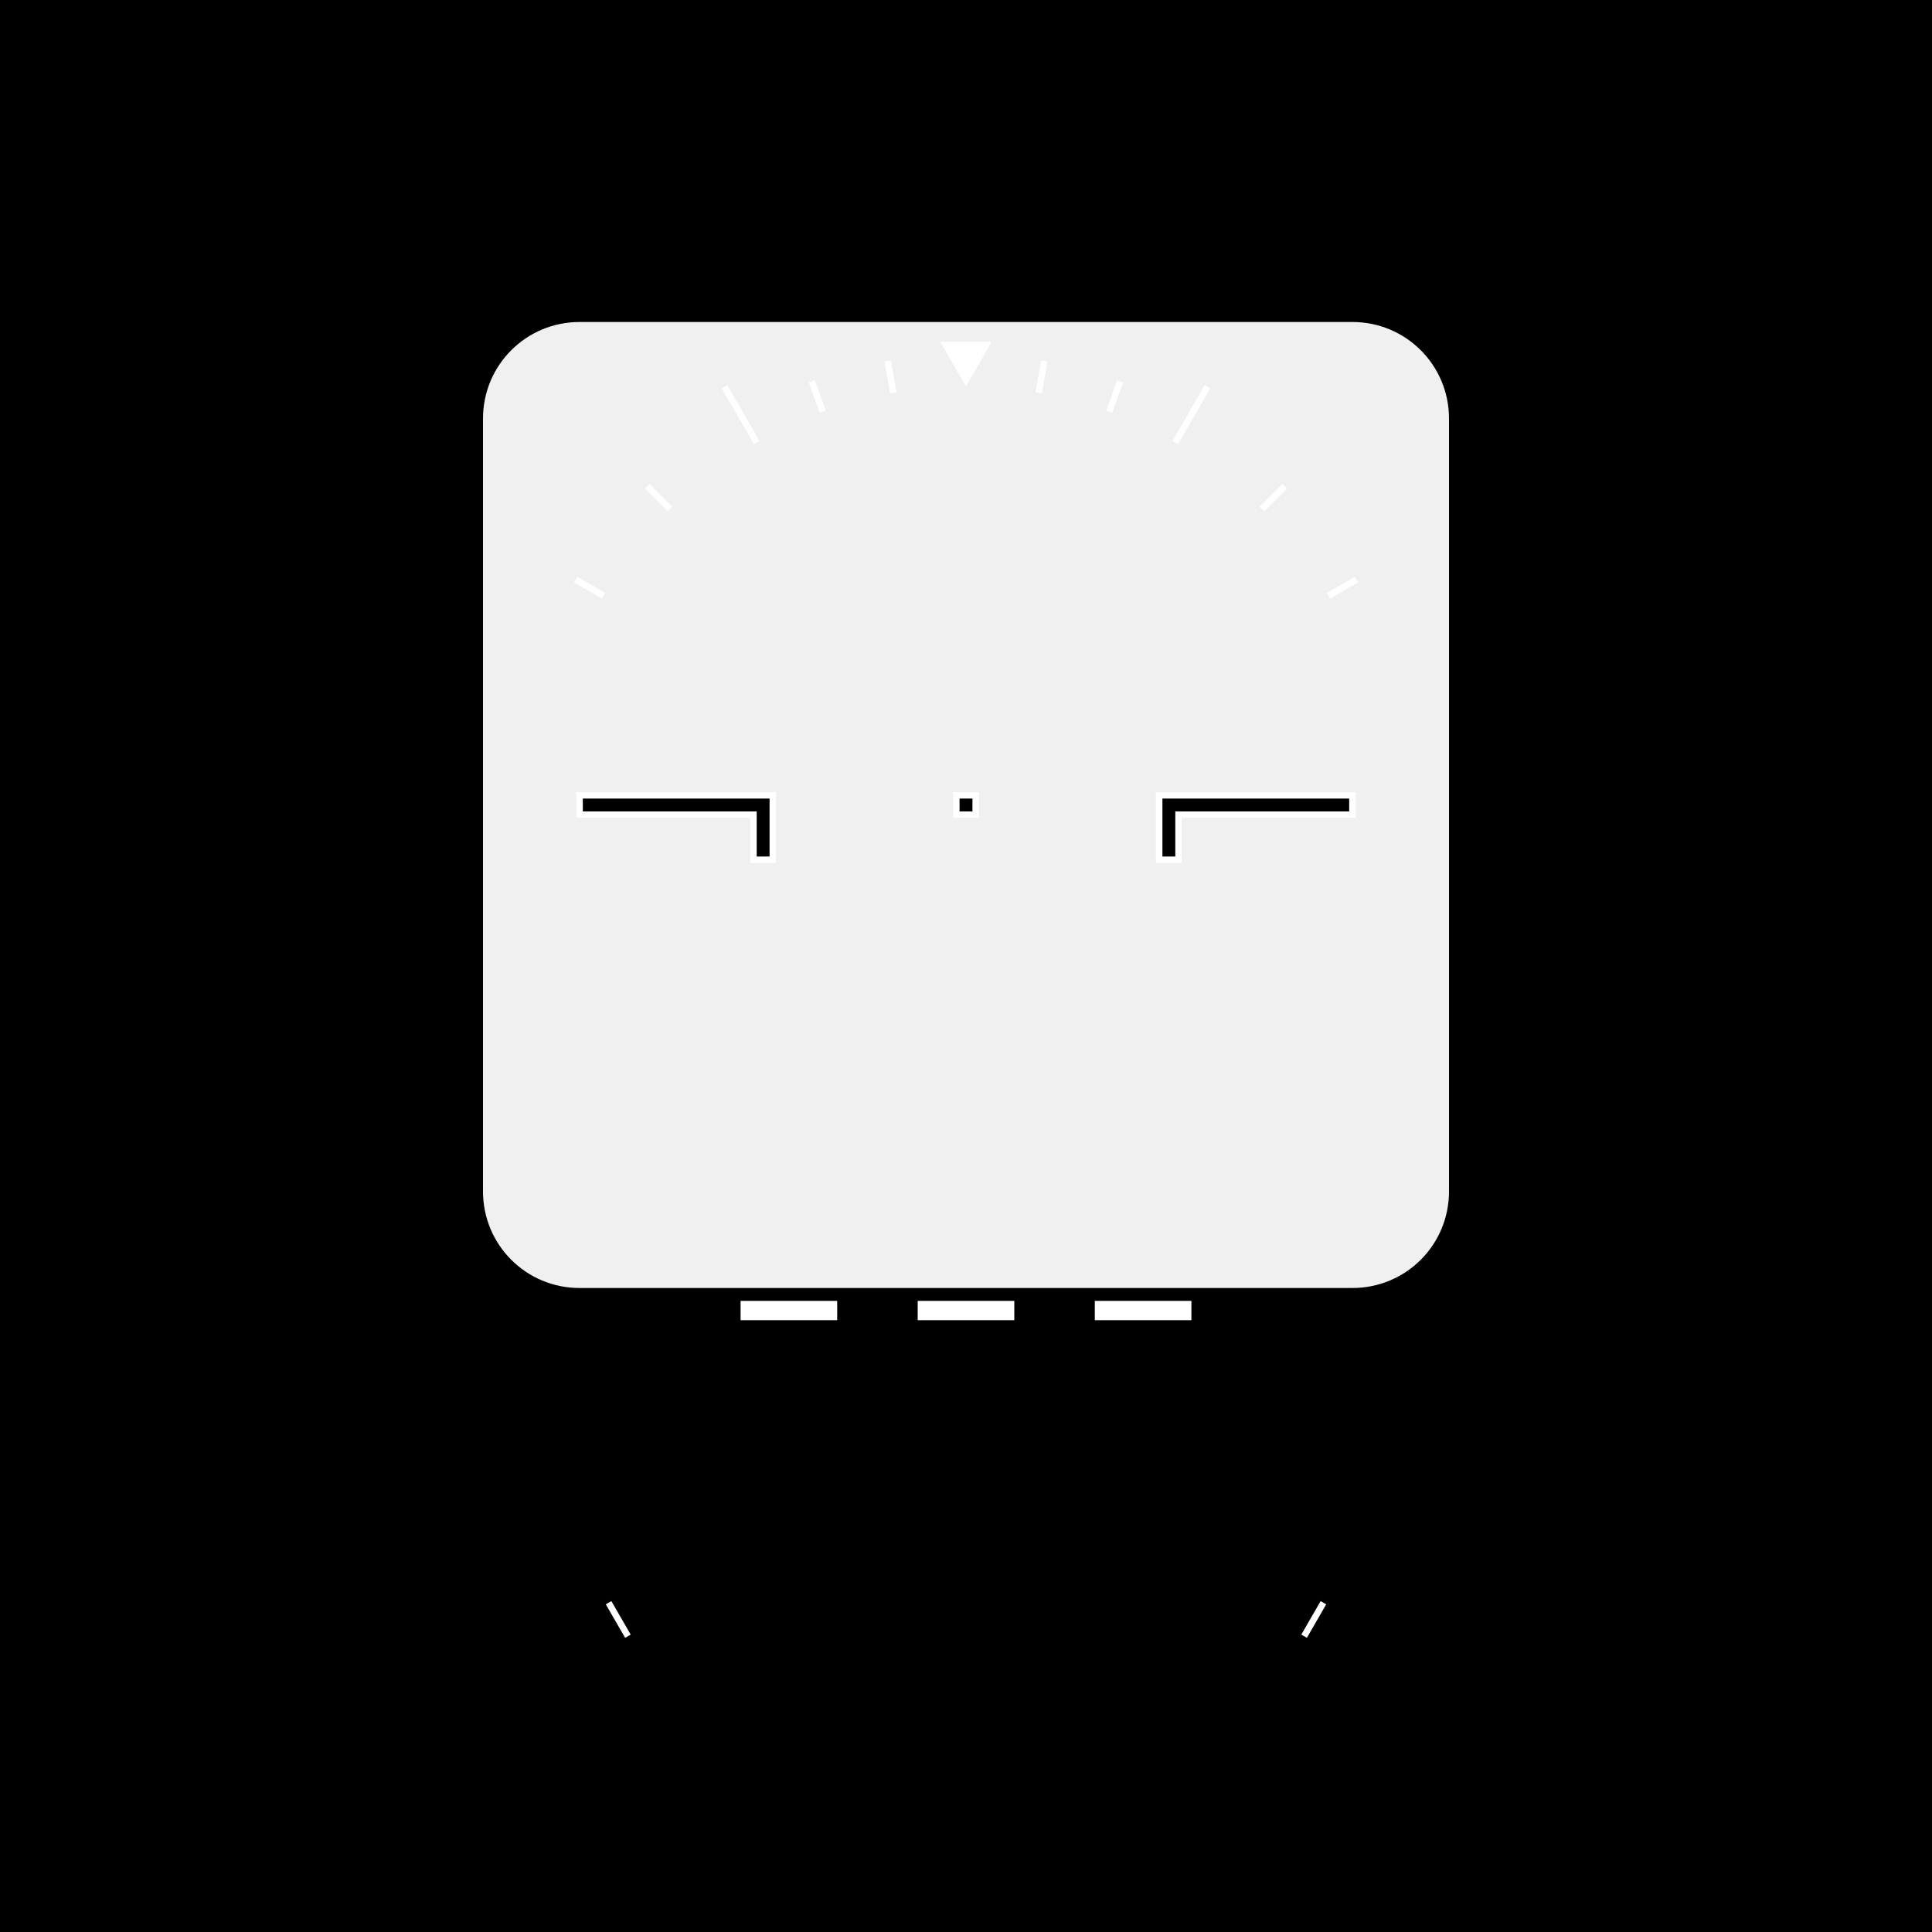
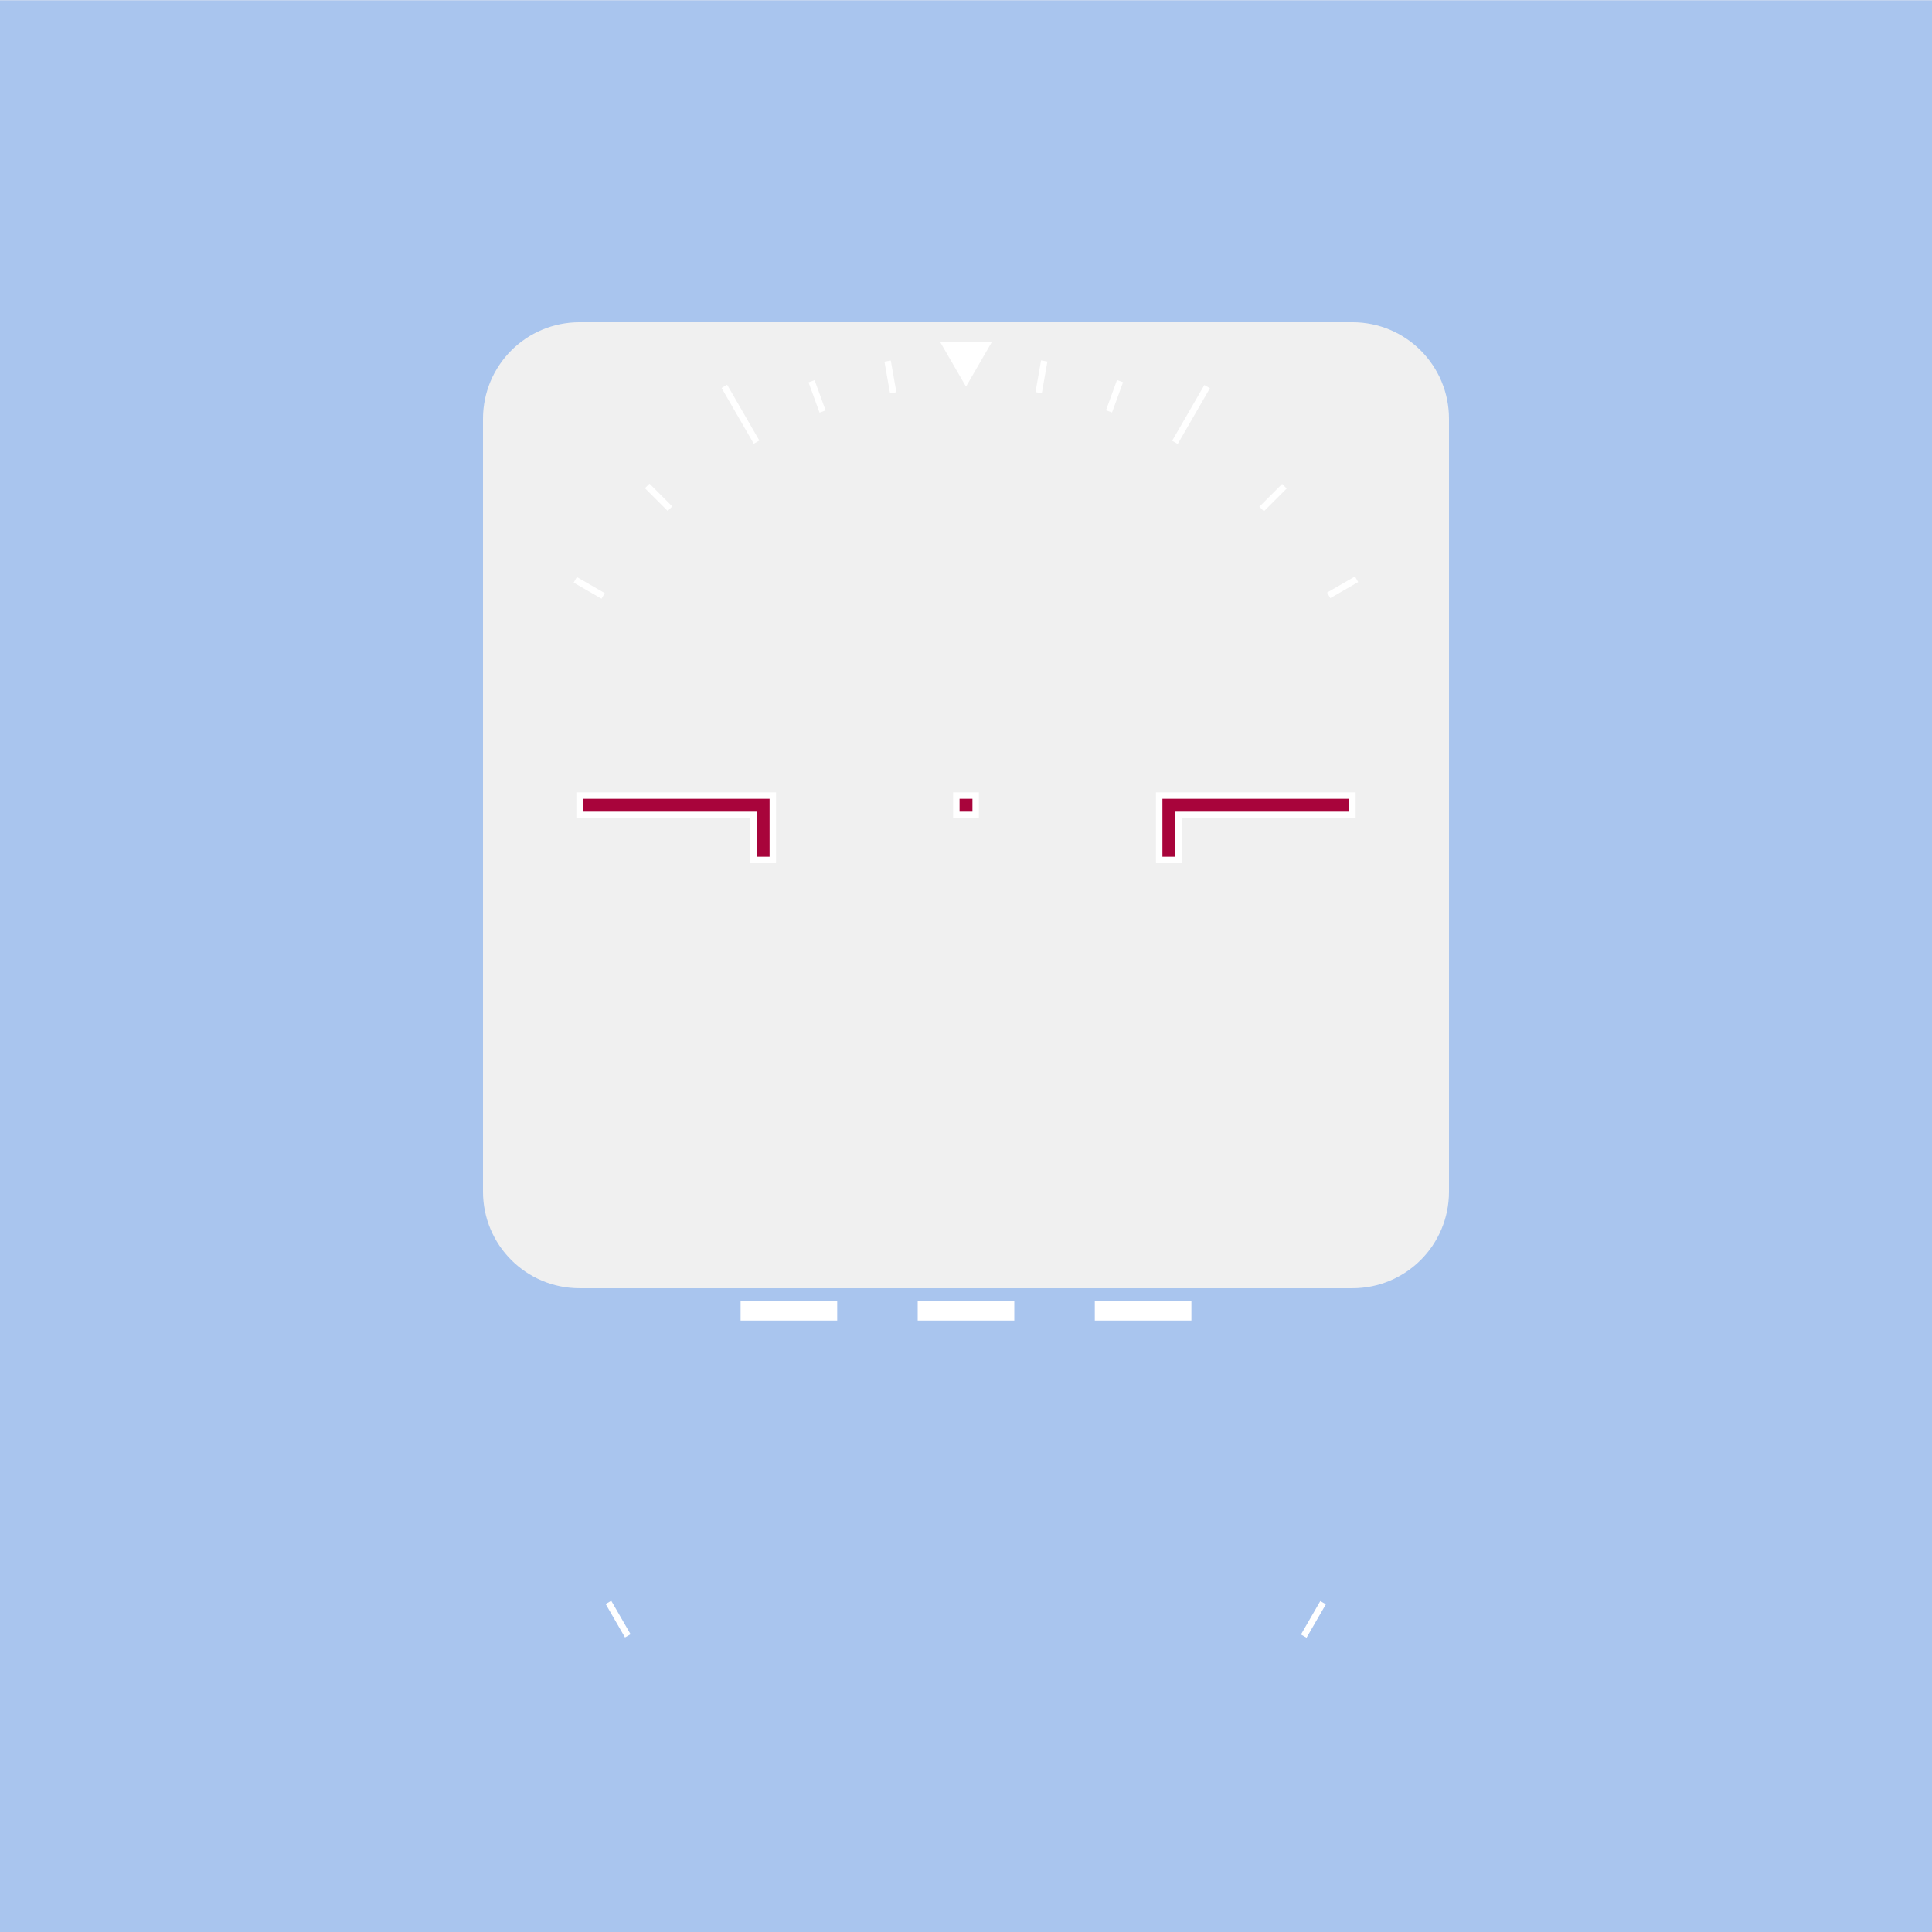
- <svg xmlns="http://www.w3.org/2000/svg" width="300" height="300" id="svg2" version="1.1">
-   <defs id="defs4" />
+ <svg xmlns="http://www.w3.org/2000/svg" version="1.1" id="svg2" x="0px" y="0px" width="300px" height="300px" viewBox="0 0 300 300" style="enable-background:new 0 0 300 300;" xml:space="preserve">
+   <style type="text/css">
+ 	.st0{fill:#A9C5EE;}
+ 	.st1{fill:#FFFFFF;}
+ 	.st2{fill:#A8043B;stroke:#FFFFFF;}
+ </style>
  <g id="layer1" transform="translate(0,-752.3622)">
    <g id="g3422" transform="translate(0,-10e-6)">
-       <path id="rect11308-0" d="m 0,752.362 0,300 300,0 0,-300 -300,0 z m 90,50 120,0 c 8.31,0 15,6.69 15,15 l 0,120 c 0,8.31 -6.69,15 -15,15 l -120,0 c -8.31,0 -15,-6.69 -15,-15 l 0,-120 c 0,-8.31 6.69,-15 15,-15 z" style="fill:#000000;fill-opacity:1;stroke:none" />
+       <path id="rect11308-0" class="st0" d="M0,752.4v300h300v-300H0z M90,802.4h120    c8.3,0,15,6.7,15,15v120c0,8.3-6.7,15-15,15H90c-8.3,0-15-6.7-15-15v-120C75,809.1,81.7,802.4,90,802.4z" />
      <g id="g3394">
        <g id="g3365">
-           <rect style="fill:#ffffff;fill-opacity:1;stroke:none" id="rect4330-8-3-2-0" width="1" height="6" x="-419.277" y="914.344" transform="matrix(0.8660254,-0.5,0.5,0.8660254,0,0)" />
-           <rect style="fill:#ffffff;fill-opacity:1;stroke:none" id="rect4330-8-3-2-6-9-4-7-6-3-9-4-5-0-1-8-1-8-8-5-2-8-5-6-9-0-6-3-6-0-2-2-0-5-9" width="1" height="6" x="678.085" y="764.344" transform="matrix(0.8660254,0.5,-0.5,0.8660254,0,0)" />
+           <rect id="rect4330-8-3-2-0" x="95.5" y="1000.8" transform="matrix(0.866 -0.5 0.5 0.866 -489.0542 182.4879)" class="st1" width="1" height="6">
+ 				</rect>
+           <rect id="rect4330-8-3-2-6-9-4-7-6-3-9-4-5-0-1-8-1-8-8-5-2-8-5-6-9-0-6-3-6-0-2-2-0-5-9" x="201" y="1003.3" transform="matrix(0.5 -0.866 0.866 0.5 -767.3435 678.5849)" class="st1" width="6" height="1">
+ 				</rect>
        </g>
        <g id="g3370">
-           <g transform="translate(-2e-5,20.00001)" id="g12155">
-             <g style="fill:#000000;fill-opacity:1;stroke:#ffffff;stroke-opacity:1" id="g4093-1" transform="translate(883,-76.5)">
-               <path id="rect4010-8" transform="translate(0,752.3622)" d="m -793,180 0,3 27,0 0,7 3,0 0,-7 0,-3 -3,0 -27,0 z" style="fill:#000000;fill-opacity:1;stroke:#ffffff;stroke-opacity:1" />
-               <path id="rect4010-4-7" transform="translate(0,752.3622)" d="m -703,180 0,3 0,7 3,0 0,-7 27,0 0,-3 -27,0 -3,0 z" style="fill:#000000;fill-opacity:1;stroke:#ffffff;stroke-opacity:1" />
+           <g id="g12155" transform="translate(-2e-5,20.00001)">
+             <g id="g4093-1" transform="translate(883,-76.5)">
+               <path id="rect4010-8" class="st2" d="M-793,932.4v3h27v7h3v-7v-3h-3H-793z" />
+               <path id="rect4010-4-7" class="st2" d="M-703,932.4v3v7h3v-7h27v-3h-27H-703z" />
            </g>
-             <rect style="fill:#000000;fill-opacity:1;stroke:#ffffff;stroke-opacity:1" id="rect4010-4-1-2-6-0" width="3" height="3" x="855.862" y="-151.5" transform="matrix(0,1,-1,0,0,0)" />
+             <rect id="rect4010-4-1-2-6-0" x="148.5" y="855.9" class="st2" width="3" height="3" />
          </g>
-           <g transform="matrix(1,0,0,1.5,-2e-5,-478.6811)" id="g3400">
-             <rect style="fill:#ffffff;fill-opacity:1;stroke:none" id="rect4111-8" width="15" height="2" x="142.5" y="955.362" />
-             <rect style="fill:#ffffff;fill-opacity:1;stroke:none" id="rect4111-0-9" width="15" height="2" x="115" y="955.362" />
-             <rect style="fill:#ffffff;fill-opacity:1;stroke:none" id="rect4111-9-6" width="15" height="2" x="170" y="955.362" />
+           <g id="g3400" transform="matrix(1,0,0,1.5,-2e-5,-478.6811)">
+             <rect id="rect4111-8" x="142.5" y="955.4" class="st1" width="15" height="2" />
+             <rect id="rect4111-0-9" x="115" y="955.4" class="st1" width="15" height="2" />
+             <rect id="rect4111-9-6" x="170" y="955.4" class="st1" width="15" height="2" />
          </g>
-           <g transform="translate(0,20.00001)" style="fill:#ffffff" id="g12107">
-             <path style="fill:#ffffff;fill-opacity:1;stroke:none" d="m 150,792.362 -4,-6.938 8,0 z" id="path3397-2-2" />
-             <g style="fill:#ffffff" id="g12095">
-               <rect transform="matrix(-0.1736482,0.9848077,-0.9848077,-0.1736482,0,0)" y="-297.101" x="748.29" height="1" width="5" id="rect11859" style="fill:#ffffff;fill-opacity:1;stroke:none" />
-               <rect transform="matrix(0.5,0.8660254,-0.8660254,0.5,0,0)" y="298.277" x="742.497" height="1" width="10" id="rect11859-9" style="fill:#ffffff;fill-opacity:1;stroke:none" />
-               <rect transform="matrix(-0.5,0.8660254,-0.8660254,-0.5,0,0)" y="-559.085" x="592.497" height="1" width="10" id="rect11859-90" style="fill:#ffffff;fill-opacity:1;stroke:none" />
-               <rect transform="matrix(0.1736482,0.9848077,-0.9848077,0.1736482,0,0)" y="0.658" x="800.384" height="1" width="5" id="rect11859-5" style="fill:#ffffff;fill-opacity:1;stroke:none" />
-               <rect transform="matrix(0.3420202,0.9396926,-0.9396926,0.3420202,0,0)" y="151.781" x="786.96" height="1" width="5" id="rect11859-5-6" style="fill:#ffffff;fill-opacity:1;stroke:none" />
-               <rect transform="matrix(0.7071068,0.7071068,-0.7071068,0.7071068,0,0)" y="499.681" x="642.313" height="1" width="5" id="rect11859-5-6-3" style="fill:#ffffff;fill-opacity:1;stroke:none" />
-               <rect transform="matrix(0.8660254,0.5,-0.5,0.8660254,0,0)" y="666.997" x="488.585" height="1" width="5" id="rect11859-5-6-3-4" style="fill:#ffffff;fill-opacity:1;stroke:none" />
-               <rect transform="matrix(-0.3420202,0.9396926,-0.9396926,-0.3420202,0,0)" y="-434.689" x="684.354" height="1" width="5" id="rect11859-3" style="fill:#ffffff;fill-opacity:1;stroke:none" />
-               <rect transform="matrix(-0.7071068,0.7071068,-0.7071068,-0.7071068,0,0)" y="-712.813" x="430.181" height="1" width="5" id="rect11859-3-2" style="fill:#ffffff;fill-opacity:1;stroke:none" />
-               <rect transform="matrix(-0.8660254,0.5,-0.5,-0.8660254,0,0)" y="-817.997" x="228.777" height="1" width="5" id="rect11859-3-2-0" style="fill:#ffffff;fill-opacity:1;stroke:none" />
+           <g id="g12107" transform="translate(0,20.00001)">
+             <path id="path3397-2-2" class="st1" d="M150,792.4l-4-6.9h8       L150,792.4z" />
+             <g id="g12095">
+               <rect id="rect11859" x="159.2" y="790.4" transform="matrix(0.1736 -0.9848 0.9848 0.1736 -645.2336 812.8158)" class="st1" width="5" height="1">
+ 						</rect>
+               <rect id="rect11859-9" x="114.5" y="791.7" transform="matrix(0.866 -0.5 0.5 0.866 -382.9631 164.243)" class="st1" width="1" height="10">
+ 						</rect>
+               <rect id="rect11859-90" x="180" y="796.2" transform="matrix(0.5 -0.866 0.866 0.5 -597.4974 558.5849)" class="st1" width="10" height="1">
+ 						</rect>
+               <rect id="rect11859-5" x="137.8" y="788.4" transform="matrix(0.9848 -0.1736 0.1736 0.9848 -135.2354 36.0272)" class="st1" width="1" height="5">
+ 						</rect>
+               <rect id="rect11859-5-6" x="126.4" y="791.4" transform="matrix(0.9397 -0.342 0.342 0.9397 -263.8872 91.287)" class="st1" width="1" height="5">
+ 						</rect>
+               <rect id="rect11859-5-6-3" x="101.8" y="807.1" transform="matrix(0.7071 -0.7071 0.7071 0.7071 -542.5424 309.4519)" class="st1" width="1" height="5">
+ 						</rect>
+               <rect id="rect11859-5-6-3-4" x="91" y="821.1" transform="matrix(0.5 -0.866 0.866 0.5 -667.4974 491.0849)" class="st1" width="1" height="5">
+ 						</rect>
+               <rect id="rect11859-3" x="170.6" y="793.4" transform="matrix(0.342 -0.9397 0.9397 0.342 -632.1656 685.0399)" class="st1" width="5" height="1">
+ 						</rect>
+               <rect id="rect11859-3-2" x="195.2" y="809.1" transform="matrix(0.7071 -0.7071 0.7071 0.7071 -514.5829 376.9519)" class="st1" width="5" height="1">
+ 						</rect>
+               <rect id="rect11859-3-2-0" x="206" y="823.1" transform="matrix(0.866 -0.5 0.5 0.866 -383.8782 214.5715)" class="st1" width="5" height="1">
+ 						</rect>
            </g>
          </g>
        </g>
      </g>
    </g>
  </g>
</svg>
